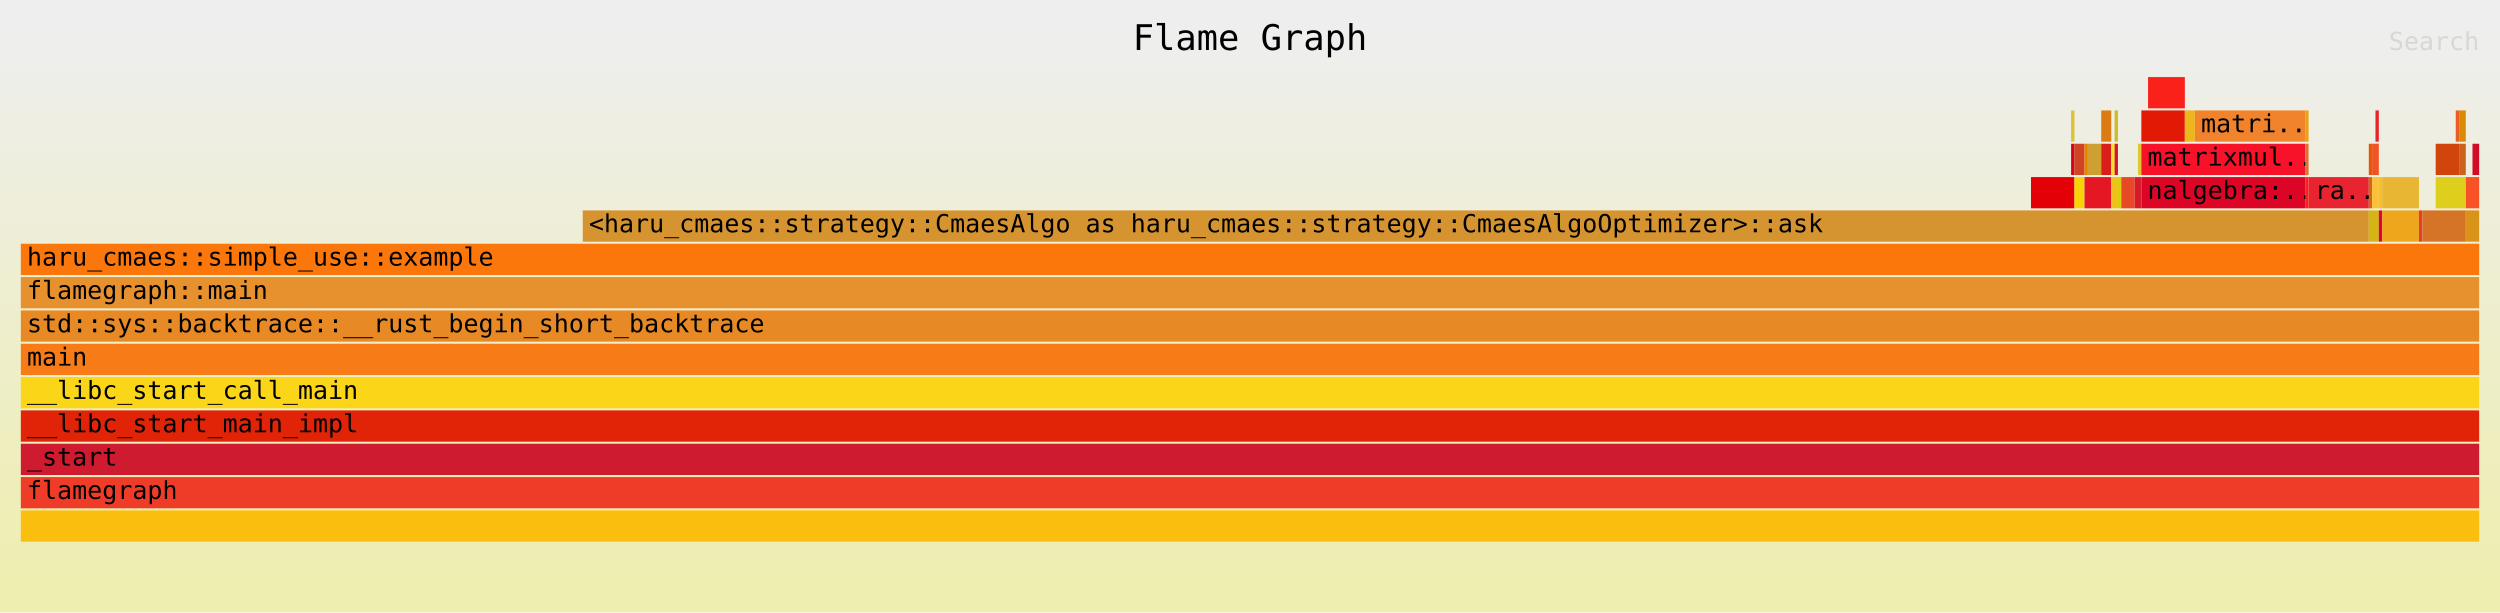
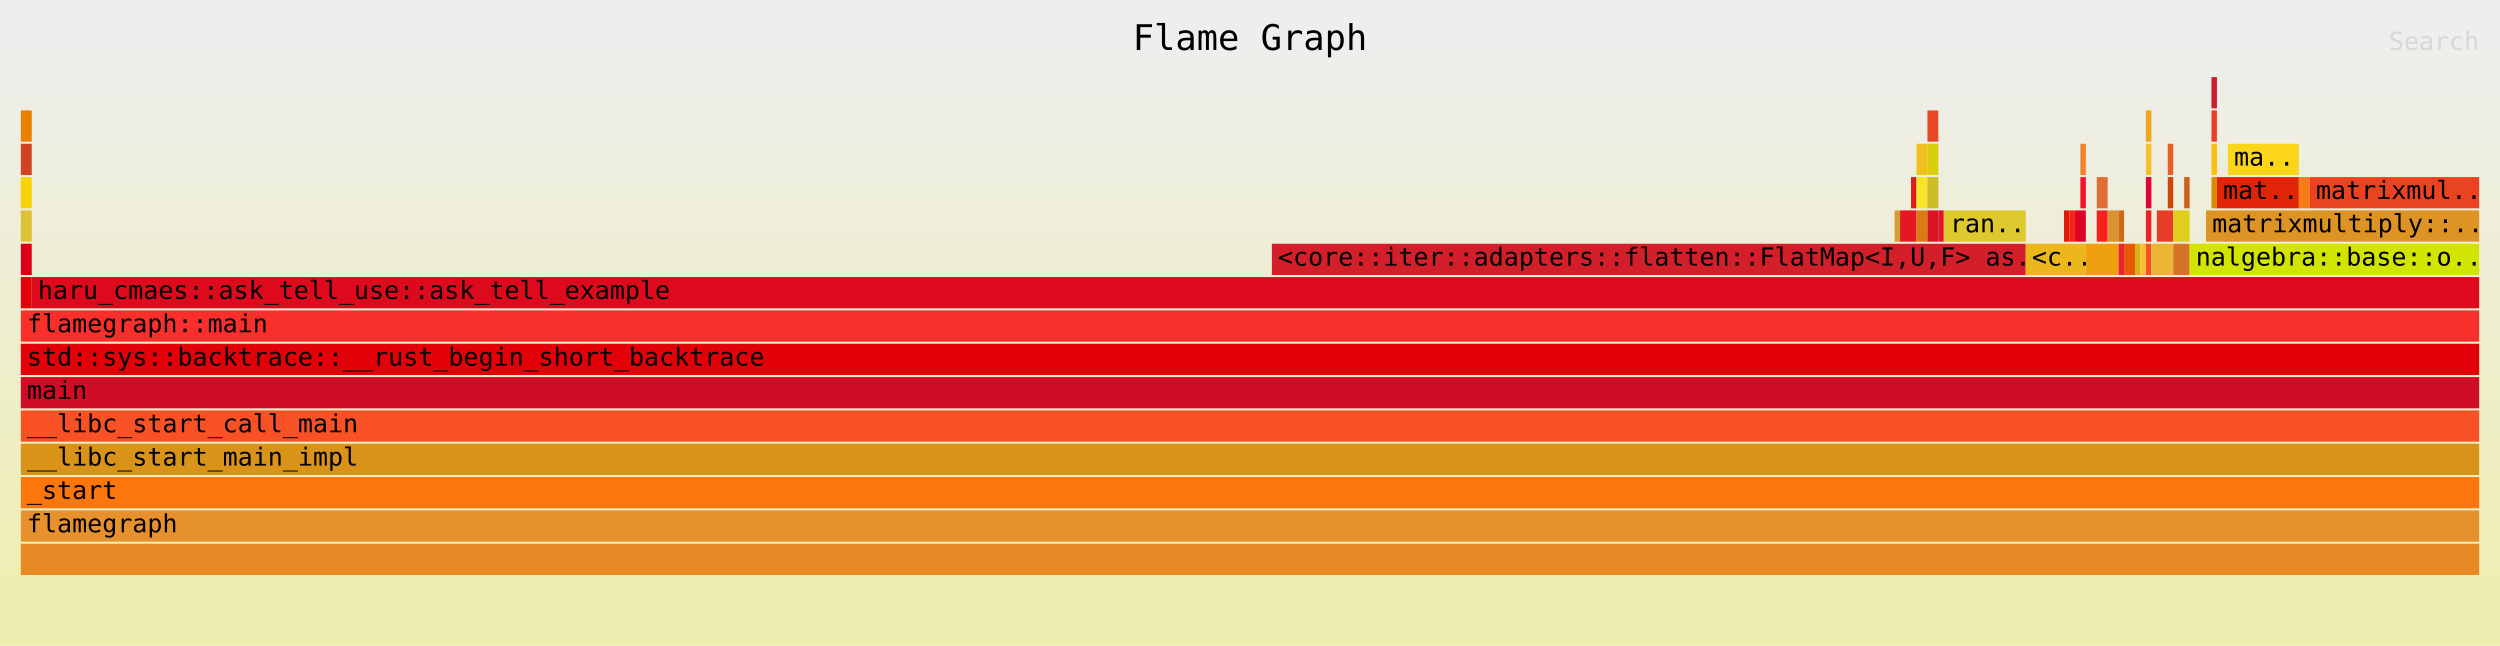
- <svg xmlns="http://www.w3.org/2000/svg" xmlns:ns1="http://github.com/jonhoo/inferno" version="1.1" width="1200" height="294" viewBox="0 0 1200 294">
+ <svg xmlns="http://www.w3.org/2000/svg" xmlns:ns1="http://github.com/jonhoo/inferno" version="1.1" width="1200" height="310" viewBox="0 0 1200 310">
  <defs>
    <linearGradient id="background" y1="0" y2="1" x1="0" x2="0">
      <stop stop-color="#eeeeee" offset="5%" />
      <stop stop-color="#eeeeb0" offset="95%" />
    </linearGradient>
  </defs>
  <style type="text/css">
text { font-family:monospace; font-size:12px }
#title { text-anchor:middle; font-size:17px; }
#matched { text-anchor:end; }
#search { text-anchor:end; opacity:0.1; cursor:pointer; }
#search:hover, #search.show { opacity:1; }
#subtitle { text-anchor:middle; font-color:rgb(160,160,160); }
#unzoom { cursor:pointer; }
#frames &gt; *:hover { stroke:black; stroke-width:0.5; cursor:pointer; }
.hide { display:none; }
.parent { opacity:0.5; }
</style>
-   <rect x="0" y="0" width="100%" height="294" fill="url(#background)" />
+   <rect x="0" y="0" width="100%" height="310" fill="url(#background)" />
  <text id="title" fill="rgb(0,0,0)" x="50%" y="24.00">Flame Graph</text>
-   <text id="details" fill="rgb(0,0,0)" x="10" y="277.00"> </text>
+   <text id="details" fill="rgb(0,0,0)" x="10" y="293.00"> </text>
  <text id="unzoom" class="hide" fill="rgb(0,0,0)" x="10" y="24.00">Reset Zoom</text>
  <text id="search" fill="rgb(0,0,0)" x="1190" y="24.00">Search</text>
-   <text id="matched" fill="rgb(0,0,0)" x="1190" y="277.00"> </text>
-   <svg id="frames" x="10" width="1180" total_samples="735">
-     <g>
-       <rect x="81.769%" y="85" width="1.769%" height="15" fill="rgb(227,0,7)" ns1:x="601" ns1:w="13" />
-       <text x="82.019%" y="95.50" />
-     </g>
-     <g>
-       <rect x="83.401%" y="69" width="0.136%" height="15" fill="rgb(217,0,24)" ns1:x="613" ns1:w="1" />
-       <text x="83.651%" y="79.50" />
-     </g>
-     <g>
-       <rect x="83.401%" y="53" width="0.136%" height="15" fill="rgb(221,193,54)" ns1:x="613" ns1:w="1" />
-       <text x="83.651%" y="63.50" />
-     </g>
-     <g>
-       <rect x="83.537%" y="85" width="0.408%" height="15" fill="rgb(248,212,6)" ns1:x="614" ns1:w="3" />
-       <text x="83.787%" y="95.50" />
-     </g>
-     <g>
-       <rect x="83.537%" y="69" width="0.408%" height="15" fill="rgb(208,68,35)" ns1:x="614" ns1:w="3" />
-       <text x="83.787%" y="79.50" />
-     </g>
-     <g>
-       <rect x="83.946%" y="69" width="0.136%" height="15" fill="rgb(232,128,0)" ns1:x="617" ns1:w="1" />
-       <text x="84.196%" y="79.50" />
-     </g>
-     <g>
-       <rect x="84.082%" y="69" width="0.544%" height="15" fill="rgb(207,160,47)" ns1:x="618" ns1:w="4" />
-       <text x="84.332%" y="79.50" />
-     </g>
-     <g>
-       <rect x="83.946%" y="85" width="1.088%" height="15" fill="rgb(228,23,34)" ns1:x="617" ns1:w="8" />
-       <text x="84.196%" y="95.50" />
-     </g>
-     <g>
-       <rect x="84.626%" y="69" width="0.408%" height="15" fill="rgb(218,30,26)" ns1:x="622" ns1:w="3" />
-       <text x="84.876%" y="79.50" />
-     </g>
-     <g>
-       <rect x="84.626%" y="53" width="0.408%" height="15" fill="rgb(220,122,19)" ns1:x="622" ns1:w="3" />
-       <text x="84.876%" y="63.50" />
-     </g>
-     <g>
-       <rect x="85.034%" y="69" width="0.136%" height="15" fill="rgb(250,228,42)" ns1:x="625" ns1:w="1" />
-       <text x="85.284%" y="79.50" />
-     </g>
-     <g>
-       <rect x="85.034%" y="85" width="0.272%" height="15" fill="rgb(240,193,28)" ns1:x="625" ns1:w="2" />
-       <text x="85.284%" y="95.50" />
-     </g>
-     <g>
-       <rect x="85.17%" y="69" width="0.136%" height="15" fill="rgb(216,20,37)" ns1:x="626" ns1:w="1" />
-       <text x="85.42%" y="79.50" />
-     </g>
-     <g>
-       <rect x="85.17%" y="53" width="0.136%" height="15" fill="rgb(206,188,39)" ns1:x="626" ns1:w="1" />
-       <text x="85.42%" y="63.50" />
-     </g>
-     <g>
-       <rect x="85.306%" y="85" width="0.136%" height="15" fill="rgb(217,207,13)" ns1:x="627" ns1:w="1" />
-       <text x="85.556%" y="95.50" />
-     </g>
-     <g>
-       <rect x="85.442%" y="85" width="0.544%" height="15" fill="rgb(231,73,38)" ns1:x="628" ns1:w="4" />
-       <text x="85.692%" y="95.50" />
-     </g>
-     <g>
-       <rect x="85.986%" y="85" width="0.136%" height="15" fill="rgb(225,20,46)" ns1:x="632" ns1:w="1" />
-       <text x="86.236%" y="95.50" />
-     </g>
-     <g>
-       <rect x="86.122%" y="85" width="0.136%" height="15" fill="rgb(210,31,41)" ns1:x="633" ns1:w="1" />
-       <text x="86.372%" y="95.50" />
-     </g>
-     <g>
-       <rect x="86.122%" y="69" width="0.136%" height="15" fill="rgb(221,200,47)" ns1:x="633" ns1:w="1" />
-       <text x="86.372%" y="79.50" />
-     </g>
-     <g>
-       <rect x="86.258%" y="53" width="1.769%" height="15" fill="rgb(226,26,5)" ns1:x="634" ns1:w="13" />
-       <text x="86.508%" y="63.50" />
-     </g>
-     <g>
-       <rect x="86.531%" y="37" width="1.497%" height="15" fill="rgb(249,33,26)" ns1:x="636" ns1:w="11" />
-       <text x="86.781%" y="47.50" />
-     </g>
-     <g>
-       <rect x="88.027%" y="53" width="0.408%" height="15" fill="rgb(235,183,28)" ns1:x="647" ns1:w="3" />
-       <text x="88.277%" y="63.50" />
-     </g>
-     <g>
-       <rect x="86.258%" y="85" width="6.667%" height="15" fill="rgb(221,5,38)" ns1:x="634" ns1:w="49" />
-       <text x="86.508%" y="95.50">nalgebra:..</text>
-     </g>
-     <g>
-       <rect x="86.258%" y="69" width="6.667%" height="15" fill="rgb(247,18,42)" ns1:x="634" ns1:w="49" />
-       <text x="86.508%" y="79.50">matrixmul..</text>
-     </g>
-     <g>
-       <rect x="88.435%" y="53" width="4.49%" height="15" fill="rgb(241,131,45)" ns1:x="650" ns1:w="33" />
-       <text x="88.685%" y="63.50">matri..</text>
-     </g>
-     <g>
-       <rect x="92.925%" y="85" width="0.136%" height="15" fill="rgb(249,31,29)" ns1:x="683" ns1:w="1" />
-       <text x="93.175%" y="95.50" />
-     </g>
-     <g>
-       <rect x="92.925%" y="69" width="0.136%" height="15" fill="rgb(225,111,53)" ns1:x="683" ns1:w="1" />
-       <text x="93.175%" y="79.50" />
-     </g>
-     <g>
-       <rect x="92.925%" y="53" width="0.136%" height="15" fill="rgb(238,160,17)" ns1:x="683" ns1:w="1" />
-       <text x="93.175%" y="63.50" />
-     </g>
-     <g>
-       <rect x="22.857%" y="101" width="72.653%" height="15" fill="rgb(214,148,48)" ns1:x="168" ns1:w="534" />
-       <text x="23.107%" y="111.50">&lt;haru_cmaes::strategy::CmaesAlgo as haru_cmaes::strategy::CmaesAlgoOptimizer&gt;::ask</text>
-     </g>
-     <g>
-       <rect x="93.061%" y="85" width="2.449%" height="15" fill="rgb(232,36,49)" ns1:x="684" ns1:w="18" />
-       <text x="93.311%" y="95.50">ra..</text>
-     </g>
-     <g>
-       <rect x="95.51%" y="85" width="0.136%" height="15" fill="rgb(209,103,24)" ns1:x="702" ns1:w="1" />
-       <text x="95.76%" y="95.50" />
-     </g>
-     <g>
-       <rect x="95.51%" y="69" width="0.136%" height="15" fill="rgb(229,88,8)" ns1:x="702" ns1:w="1" />
-       <text x="95.76%" y="79.50" />
-     </g>
-     <g>
-       <rect x="95.51%" y="101" width="0.408%" height="15" fill="rgb(213,181,19)" ns1:x="702" ns1:w="3" />
-       <text x="95.76%" y="111.50" />
-     </g>
-     <g>
-       <rect x="95.646%" y="85" width="0.272%" height="15" fill="rgb(254,191,54)" ns1:x="703" ns1:w="2" />
-       <text x="95.896%" y="95.50" />
-     </g>
-     <g>
-       <rect x="95.646%" y="69" width="0.272%" height="15" fill="rgb(241,83,37)" ns1:x="703" ns1:w="2" />
-       <text x="95.896%" y="79.50" />
-     </g>
-     <g>
-       <rect x="95.782%" y="53" width="0.136%" height="15" fill="rgb(233,36,39)" ns1:x="704" ns1:w="1" />
-       <text x="96.032%" y="63.50" />
-     </g>
-     <g>
-       <rect x="95.918%" y="101" width="0.136%" height="15" fill="rgb(226,3,54)" ns1:x="705" ns1:w="1" />
-       <text x="96.168%" y="111.50" />
-     </g>
-     <g>
-       <rect x="95.918%" y="85" width="0.136%" height="15" fill="rgb(245,192,40)" ns1:x="705" ns1:w="1" />
-       <text x="96.168%" y="95.50" />
-     </g>
-     <g>
-       <rect x="96.054%" y="101" width="1.497%" height="15" fill="rgb(238,167,29)" ns1:x="706" ns1:w="11" />
-       <text x="96.304%" y="111.50" />
-     </g>
-     <g>
-       <rect x="96.054%" y="85" width="1.497%" height="15" fill="rgb(232,182,51)" ns1:x="706" ns1:w="11" />
-       <text x="96.304%" y="95.50" />
-     </g>
-     <g>
-       <rect x="97.551%" y="101" width="0.136%" height="15" fill="rgb(231,60,39)" ns1:x="717" ns1:w="1" />
-       <text x="97.801%" y="111.50" />
-     </g>
-     <g>
-       <rect x="98.231%" y="69" width="0.952%" height="15" fill="rgb(208,69,12)" ns1:x="722" ns1:w="7" />
-       <text x="98.481%" y="79.50" />
-     </g>
-     <g>
-       <rect x="99.048%" y="53" width="0.136%" height="15" fill="rgb(235,93,37)" ns1:x="728" ns1:w="1" />
-       <text x="99.298%" y="63.50" />
-     </g>
-     <g>
-       <rect x="97.687%" y="101" width="1.769%" height="15" fill="rgb(213,116,39)" ns1:x="718" ns1:w="13" />
-       <text x="97.937%" y="111.50" />
-     </g>
-     <g>
-       <rect x="98.231%" y="85" width="1.224%" height="15" fill="rgb(222,207,29)" ns1:x="722" ns1:w="9" />
-       <text x="98.481%" y="95.50" />
-     </g>
-     <g>
-       <rect x="99.184%" y="69" width="0.272%" height="15" fill="rgb(206,96,30)" ns1:x="729" ns1:w="2" />
-       <text x="99.434%" y="79.50" />
-     </g>
-     <g>
-       <rect x="99.184%" y="53" width="0.272%" height="15" fill="rgb(218,138,4)" ns1:x="729" ns1:w="2" />
-       <text x="99.434%" y="63.50" />
-     </g>
-     <g>
-       <rect x="0%" y="245" width="100%" height="15" fill="rgb(250,191,14)" ns1:x="0" ns1:w="735" />
-       <text x="0.25%" y="255.50" />
-     </g>
-     <g>
-       <rect x="0%" y="229" width="100%" height="15" fill="rgb(239,60,40)" ns1:x="0" ns1:w="735" />
-       <text x="0.25%" y="239.50">flamegraph</text>
-     </g>
-     <g>
-       <rect x="0%" y="213" width="100%" height="15" fill="rgb(206,27,48)" ns1:x="0" ns1:w="735" />
-       <text x="0.25%" y="223.50">_start</text>
-     </g>
-     <g>
-       <rect x="0%" y="197" width="100%" height="15" fill="rgb(225,35,8)" ns1:x="0" ns1:w="735" />
-       <text x="0.25%" y="207.50">__libc_start_main_impl</text>
-     </g>
-     <g>
-       <rect x="0%" y="181" width="100%" height="15" fill="rgb(250,213,24)" ns1:x="0" ns1:w="735" />
-       <text x="0.25%" y="191.50">__libc_start_call_main</text>
-     </g>
-     <g>
-       <rect x="0%" y="165" width="100%" height="15" fill="rgb(247,123,22)" ns1:x="0" ns1:w="735" />
-       <text x="0.25%" y="175.50">main</text>
-     </g>
-     <g>
-       <rect x="0%" y="149" width="100%" height="15" fill="rgb(231,138,38)" ns1:x="0" ns1:w="735" />
-       <text x="0.25%" y="159.50">std::sys::backtrace::__rust_begin_short_backtrace</text>
-     </g>
-     <g>
-       <rect x="0%" y="133" width="100%" height="15" fill="rgb(231,145,46)" ns1:x="0" ns1:w="735" />
-       <text x="0.25%" y="143.50">flamegraph::main</text>
-     </g>
-     <g>
-       <rect x="0%" y="117" width="100%" height="15" fill="rgb(251,118,11)" ns1:x="0" ns1:w="735" />
-       <text x="0.25%" y="127.50">haru_cmaes::simple_use::example</text>
-     </g>
-     <g>
-       <rect x="99.456%" y="101" width="0.544%" height="15" fill="rgb(217,147,25)" ns1:x="731" ns1:w="4" />
-       <text x="99.706%" y="111.50" />
-     </g>
-     <g>
-       <rect x="99.456%" y="85" width="0.544%" height="15" fill="rgb(247,81,37)" ns1:x="731" ns1:w="4" />
-       <text x="99.706%" y="95.50" />
-     </g>
-     <g>
-       <rect x="99.728%" y="69" width="0.272%" height="15" fill="rgb(209,12,38)" ns1:x="733" ns1:w="2" />
-       <text x="99.978%" y="79.50" />
+   <text id="matched" fill="rgb(0,0,0)" x="1190" y="293.00"> </text>
+   <svg id="frames" x="10" width="1180" total_samples="450">
+     <g>
+       <rect x="0%" y="133" width="0.444%" height="15" fill="rgb(227,0,7)" ns1:x="0" ns1:w="2" />
+       <text x="0.25%" y="143.50" />
+     </g>
+     <g>
+       <rect x="0%" y="117" width="0.444%" height="15" fill="rgb(217,0,24)" ns1:x="0" ns1:w="2" />
+       <text x="0.25%" y="127.50" />
+     </g>
+     <g>
+       <rect x="0%" y="101" width="0.444%" height="15" fill="rgb(221,193,54)" ns1:x="0" ns1:w="2" />
+       <text x="0.25%" y="111.50" />
+     </g>
+     <g>
+       <rect x="0%" y="85" width="0.444%" height="15" fill="rgb(248,212,6)" ns1:x="0" ns1:w="2" />
+       <text x="0.25%" y="95.50" />
+     </g>
+     <g>
+       <rect x="0%" y="69" width="0.444%" height="15" fill="rgb(208,68,35)" ns1:x="0" ns1:w="2" />
+       <text x="0.25%" y="79.50" />
+     </g>
+     <g>
+       <rect x="0%" y="53" width="0.444%" height="15" fill="rgb(232,128,0)" ns1:x="0" ns1:w="2" />
+       <text x="0.25%" y="63.50" />
+     </g>
+     <g>
+       <rect x="76.222%" y="101" width="0.222%" height="15" fill="rgb(207,160,47)" ns1:x="343" ns1:w="1" />
+       <text x="76.472%" y="111.50" />
+     </g>
+     <g>
+       <rect x="76.444%" y="101" width="0.667%" height="15" fill="rgb(228,23,34)" ns1:x="344" ns1:w="3" />
+       <text x="76.694%" y="111.50" />
+     </g>
+     <g>
+       <rect x="76.889%" y="85" width="0.222%" height="15" fill="rgb(218,30,26)" ns1:x="346" ns1:w="1" />
+       <text x="77.139%" y="95.50" />
+     </g>
+     <g>
+       <rect x="77.111%" y="101" width="0.444%" height="15" fill="rgb(220,122,19)" ns1:x="347" ns1:w="2" />
+       <text x="77.361%" y="111.50" />
+     </g>
+     <g>
+       <rect x="77.111%" y="85" width="0.444%" height="15" fill="rgb(250,228,42)" ns1:x="347" ns1:w="2" />
+       <text x="77.361%" y="95.50" />
+     </g>
+     <g>
+       <rect x="77.111%" y="69" width="0.444%" height="15" fill="rgb(240,193,28)" ns1:x="347" ns1:w="2" />
+       <text x="77.361%" y="79.50" />
+     </g>
+     <g>
+       <rect x="77.556%" y="101" width="0.444%" height="15" fill="rgb(216,20,37)" ns1:x="349" ns1:w="2" />
+       <text x="77.806%" y="111.50" />
+     </g>
+     <g>
+       <rect x="77.556%" y="85" width="0.444%" height="15" fill="rgb(206,188,39)" ns1:x="349" ns1:w="2" />
+       <text x="77.806%" y="95.50" />
+     </g>
+     <g>
+       <rect x="77.556%" y="69" width="0.444%" height="15" fill="rgb(217,207,13)" ns1:x="349" ns1:w="2" />
+       <text x="77.806%" y="79.50" />
+     </g>
+     <g>
+       <rect x="77.556%" y="53" width="0.444%" height="15" fill="rgb(231,73,38)" ns1:x="349" ns1:w="2" />
+       <text x="77.806%" y="63.50" />
+     </g>
+     <g>
+       <rect x="78%" y="101" width="0.222%" height="15" fill="rgb(225,20,46)" ns1:x="351" ns1:w="1" />
+       <text x="78.25%" y="111.50" />
+     </g>
+     <g>
+       <rect x="50.889%" y="117" width="30.667%" height="15" fill="rgb(210,31,41)" ns1:x="229" ns1:w="138" />
+       <text x="51.139%" y="127.50">&lt;core::iter::adapters::flatten::FlatMap&lt;I,U,F&gt; as..</text>
+     </g>
+     <g>
+       <rect x="78.222%" y="101" width="3.333%" height="15" fill="rgb(221,200,47)" ns1:x="352" ns1:w="15" />
+       <text x="78.472%" y="111.50">ran..</text>
+     </g>
+     <g>
+       <rect x="83.111%" y="101" width="0.222%" height="15" fill="rgb(226,26,5)" ns1:x="374" ns1:w="1" />
+       <text x="83.361%" y="111.50" />
+     </g>
+     <g>
+       <rect x="83.333%" y="101" width="0.222%" height="15" fill="rgb(249,33,26)" ns1:x="375" ns1:w="1" />
+       <text x="83.583%" y="111.50" />
+     </g>
+     <g>
+       <rect x="81.556%" y="117" width="2.444%" height="15" fill="rgb(235,183,28)" ns1:x="367" ns1:w="11" />
+       <text x="81.806%" y="127.50">&lt;c..</text>
+     </g>
+     <g>
+       <rect x="83.556%" y="101" width="0.444%" height="15" fill="rgb(221,5,38)" ns1:x="376" ns1:w="2" />
+       <text x="83.806%" y="111.50" />
+     </g>
+     <g>
+       <rect x="83.778%" y="85" width="0.222%" height="15" fill="rgb(247,18,42)" ns1:x="377" ns1:w="1" />
+       <text x="84.028%" y="95.50" />
+     </g>
+     <g>
+       <rect x="83.778%" y="69" width="0.222%" height="15" fill="rgb(241,131,45)" ns1:x="377" ns1:w="1" />
+       <text x="84.028%" y="79.50" />
+     </g>
+     <g>
+       <rect x="84.444%" y="101" width="0.444%" height="15" fill="rgb(249,31,29)" ns1:x="380" ns1:w="2" />
+       <text x="84.694%" y="111.50" />
+     </g>
+     <g>
+       <rect x="84.444%" y="85" width="0.444%" height="15" fill="rgb(225,111,53)" ns1:x="380" ns1:w="2" />
+       <text x="84.694%" y="95.50" />
+     </g>
+     <g>
+       <rect x="84%" y="117" width="1.333%" height="15" fill="rgb(238,160,17)" ns1:x="378" ns1:w="6" />
+       <text x="84.25%" y="127.50" />
+     </g>
+     <g>
+       <rect x="84.889%" y="101" width="0.444%" height="15" fill="rgb(214,148,48)" ns1:x="382" ns1:w="2" />
+       <text x="85.139%" y="111.50" />
+     </g>
+     <g>
+       <rect x="85.333%" y="117" width="0.222%" height="15" fill="rgb(232,36,49)" ns1:x="384" ns1:w="1" />
+       <text x="85.583%" y="127.50" />
+     </g>
+     <g>
+       <rect x="85.333%" y="101" width="0.222%" height="15" fill="rgb(209,103,24)" ns1:x="384" ns1:w="1" />
+       <text x="85.583%" y="111.50" />
+     </g>
+     <g>
+       <rect x="85.556%" y="117" width="0.444%" height="15" fill="rgb(229,88,8)" ns1:x="385" ns1:w="2" />
+       <text x="85.806%" y="127.50" />
+     </g>
+     <g>
+       <rect x="86%" y="117" width="0.222%" height="15" fill="rgb(213,181,19)" ns1:x="387" ns1:w="1" />
+       <text x="86.25%" y="127.50" />
+     </g>
+     <g>
+       <rect x="86.222%" y="117" width="0.222%" height="15" fill="rgb(254,191,54)" ns1:x="388" ns1:w="1" />
+       <text x="86.472%" y="127.50" />
+     </g>
+     <g>
+       <rect x="86.444%" y="117" width="0.222%" height="15" fill="rgb(241,83,37)" ns1:x="389" ns1:w="1" />
+       <text x="86.694%" y="127.50" />
+     </g>
+     <g>
+       <rect x="86.444%" y="101" width="0.222%" height="15" fill="rgb(233,36,39)" ns1:x="389" ns1:w="1" />
+       <text x="86.694%" y="111.50" />
+     </g>
+     <g>
+       <rect x="86.444%" y="85" width="0.222%" height="15" fill="rgb(226,3,54)" ns1:x="389" ns1:w="1" />
+       <text x="86.694%" y="95.50" />
+     </g>
+     <g>
+       <rect x="86.444%" y="69" width="0.222%" height="15" fill="rgb(245,192,40)" ns1:x="389" ns1:w="1" />
+       <text x="86.694%" y="79.50" />
+     </g>
+     <g>
+       <rect x="86.444%" y="53" width="0.222%" height="15" fill="rgb(238,167,29)" ns1:x="389" ns1:w="1" />
+       <text x="86.694%" y="63.50" />
+     </g>
+     <g>
+       <rect x="86.667%" y="117" width="0.889%" height="15" fill="rgb(232,182,51)" ns1:x="390" ns1:w="4" />
+       <text x="86.917%" y="127.50" />
+     </g>
+     <g>
+       <rect x="86.889%" y="101" width="0.667%" height="15" fill="rgb(231,60,39)" ns1:x="391" ns1:w="3" />
+       <text x="87.139%" y="111.50" />
+     </g>
+     <g>
+       <rect x="87.333%" y="85" width="0.222%" height="15" fill="rgb(208,69,12)" ns1:x="393" ns1:w="1" />
+       <text x="87.583%" y="95.50" />
+     </g>
+     <g>
+       <rect x="87.333%" y="69" width="0.222%" height="15" fill="rgb(235,93,37)" ns1:x="393" ns1:w="1" />
+       <text x="87.583%" y="79.50" />
+     </g>
+     <g>
+       <rect x="87.556%" y="117" width="0.667%" height="15" fill="rgb(213,116,39)" ns1:x="394" ns1:w="3" />
+       <text x="87.806%" y="127.50" />
+     </g>
+     <g>
+       <rect x="87.556%" y="101" width="0.667%" height="15" fill="rgb(222,207,29)" ns1:x="394" ns1:w="3" />
+       <text x="87.806%" y="111.50" />
+     </g>
+     <g>
+       <rect x="88%" y="85" width="0.222%" height="15" fill="rgb(206,96,30)" ns1:x="396" ns1:w="1" />
+       <text x="88.25%" y="95.50" />
+     </g>
+     <g>
+       <rect x="89.111%" y="85" width="0.222%" height="15" fill="rgb(218,138,4)" ns1:x="401" ns1:w="1" />
+       <text x="89.361%" y="95.50" />
+     </g>
+     <g>
+       <rect x="89.111%" y="69" width="0.222%" height="15" fill="rgb(250,191,14)" ns1:x="401" ns1:w="1" />
+       <text x="89.361%" y="79.50" />
+     </g>
+     <g>
+       <rect x="89.111%" y="53" width="0.222%" height="15" fill="rgb(239,60,40)" ns1:x="401" ns1:w="1" />
+       <text x="89.361%" y="63.50" />
+     </g>
+     <g>
+       <rect x="89.111%" y="37" width="0.222%" height="15" fill="rgb(206,27,48)" ns1:x="401" ns1:w="1" />
+       <text x="89.361%" y="47.50" />
+     </g>
+     <g>
+       <rect x="89.333%" y="85" width="3.333%" height="15" fill="rgb(225,35,8)" ns1:x="402" ns1:w="15" />
+       <text x="89.583%" y="95.50">mat..</text>
+     </g>
+     <g>
+       <rect x="89.778%" y="69" width="2.889%" height="15" fill="rgb(250,213,24)" ns1:x="404" ns1:w="13" />
+       <text x="90.028%" y="79.50">ma..</text>
+     </g>
+     <g>
+       <rect x="92.667%" y="85" width="0.444%" height="15" fill="rgb(247,123,22)" ns1:x="417" ns1:w="2" />
+       <text x="92.917%" y="95.50" />
+     </g>
+     <g>
+       <rect x="0%" y="261" width="100%" height="15" fill="rgb(231,138,38)" ns1:x="0" ns1:w="450" />
+       <text x="0.25%" y="271.50" />
+     </g>
+     <g>
+       <rect x="0%" y="245" width="100%" height="15" fill="rgb(231,145,46)" ns1:x="0" ns1:w="450" />
+       <text x="0.25%" y="255.50">flamegraph</text>
+     </g>
+     <g>
+       <rect x="0%" y="229" width="100%" height="15" fill="rgb(251,118,11)" ns1:x="0" ns1:w="450" />
+       <text x="0.25%" y="239.50">_start</text>
+     </g>
+     <g>
+       <rect x="0%" y="213" width="100%" height="15" fill="rgb(217,147,25)" ns1:x="0" ns1:w="450" />
+       <text x="0.25%" y="223.50">__libc_start_main_impl</text>
+     </g>
+     <g>
+       <rect x="0%" y="197" width="100%" height="15" fill="rgb(247,81,37)" ns1:x="0" ns1:w="450" />
+       <text x="0.25%" y="207.50">__libc_start_call_main</text>
+     </g>
+     <g>
+       <rect x="0%" y="181" width="100%" height="15" fill="rgb(209,12,38)" ns1:x="0" ns1:w="450" />
+       <text x="0.25%" y="191.50">main</text>
+     </g>
+     <g>
+       <rect x="0%" y="165" width="100%" height="15" fill="rgb(227,1,9)" ns1:x="0" ns1:w="450" />
+       <text x="0.25%" y="175.50">std::sys::backtrace::__rust_begin_short_backtrace</text>
+     </g>
+     <g>
+       <rect x="0%" y="149" width="100%" height="15" fill="rgb(248,47,43)" ns1:x="0" ns1:w="450" />
+       <text x="0.25%" y="159.50">flamegraph::main</text>
+     </g>
+     <g>
+       <rect x="0.444%" y="133" width="99.556%" height="15" fill="rgb(221,10,30)" ns1:x="2" ns1:w="448" />
+       <text x="0.694%" y="143.50">haru_cmaes::ask_tell_use::ask_tell_example</text>
+     </g>
+     <g>
+       <rect x="88.222%" y="117" width="11.778%" height="15" fill="rgb(210,229,1)" ns1:x="397" ns1:w="53" />
+       <text x="88.472%" y="127.50">nalgebra::base::o..</text>
+     </g>
+     <g>
+       <rect x="88.889%" y="101" width="11.111%" height="15" fill="rgb(222,148,37)" ns1:x="400" ns1:w="50" />
+       <text x="89.139%" y="111.50">matrixmultiply::..</text>
+     </g>
+     <g>
+       <rect x="93.111%" y="85" width="6.889%" height="15" fill="rgb(234,67,33)" ns1:x="419" ns1:w="31" />
+       <text x="93.361%" y="95.50">matrixmul..</text>
    </g>
  </svg>
</svg>
